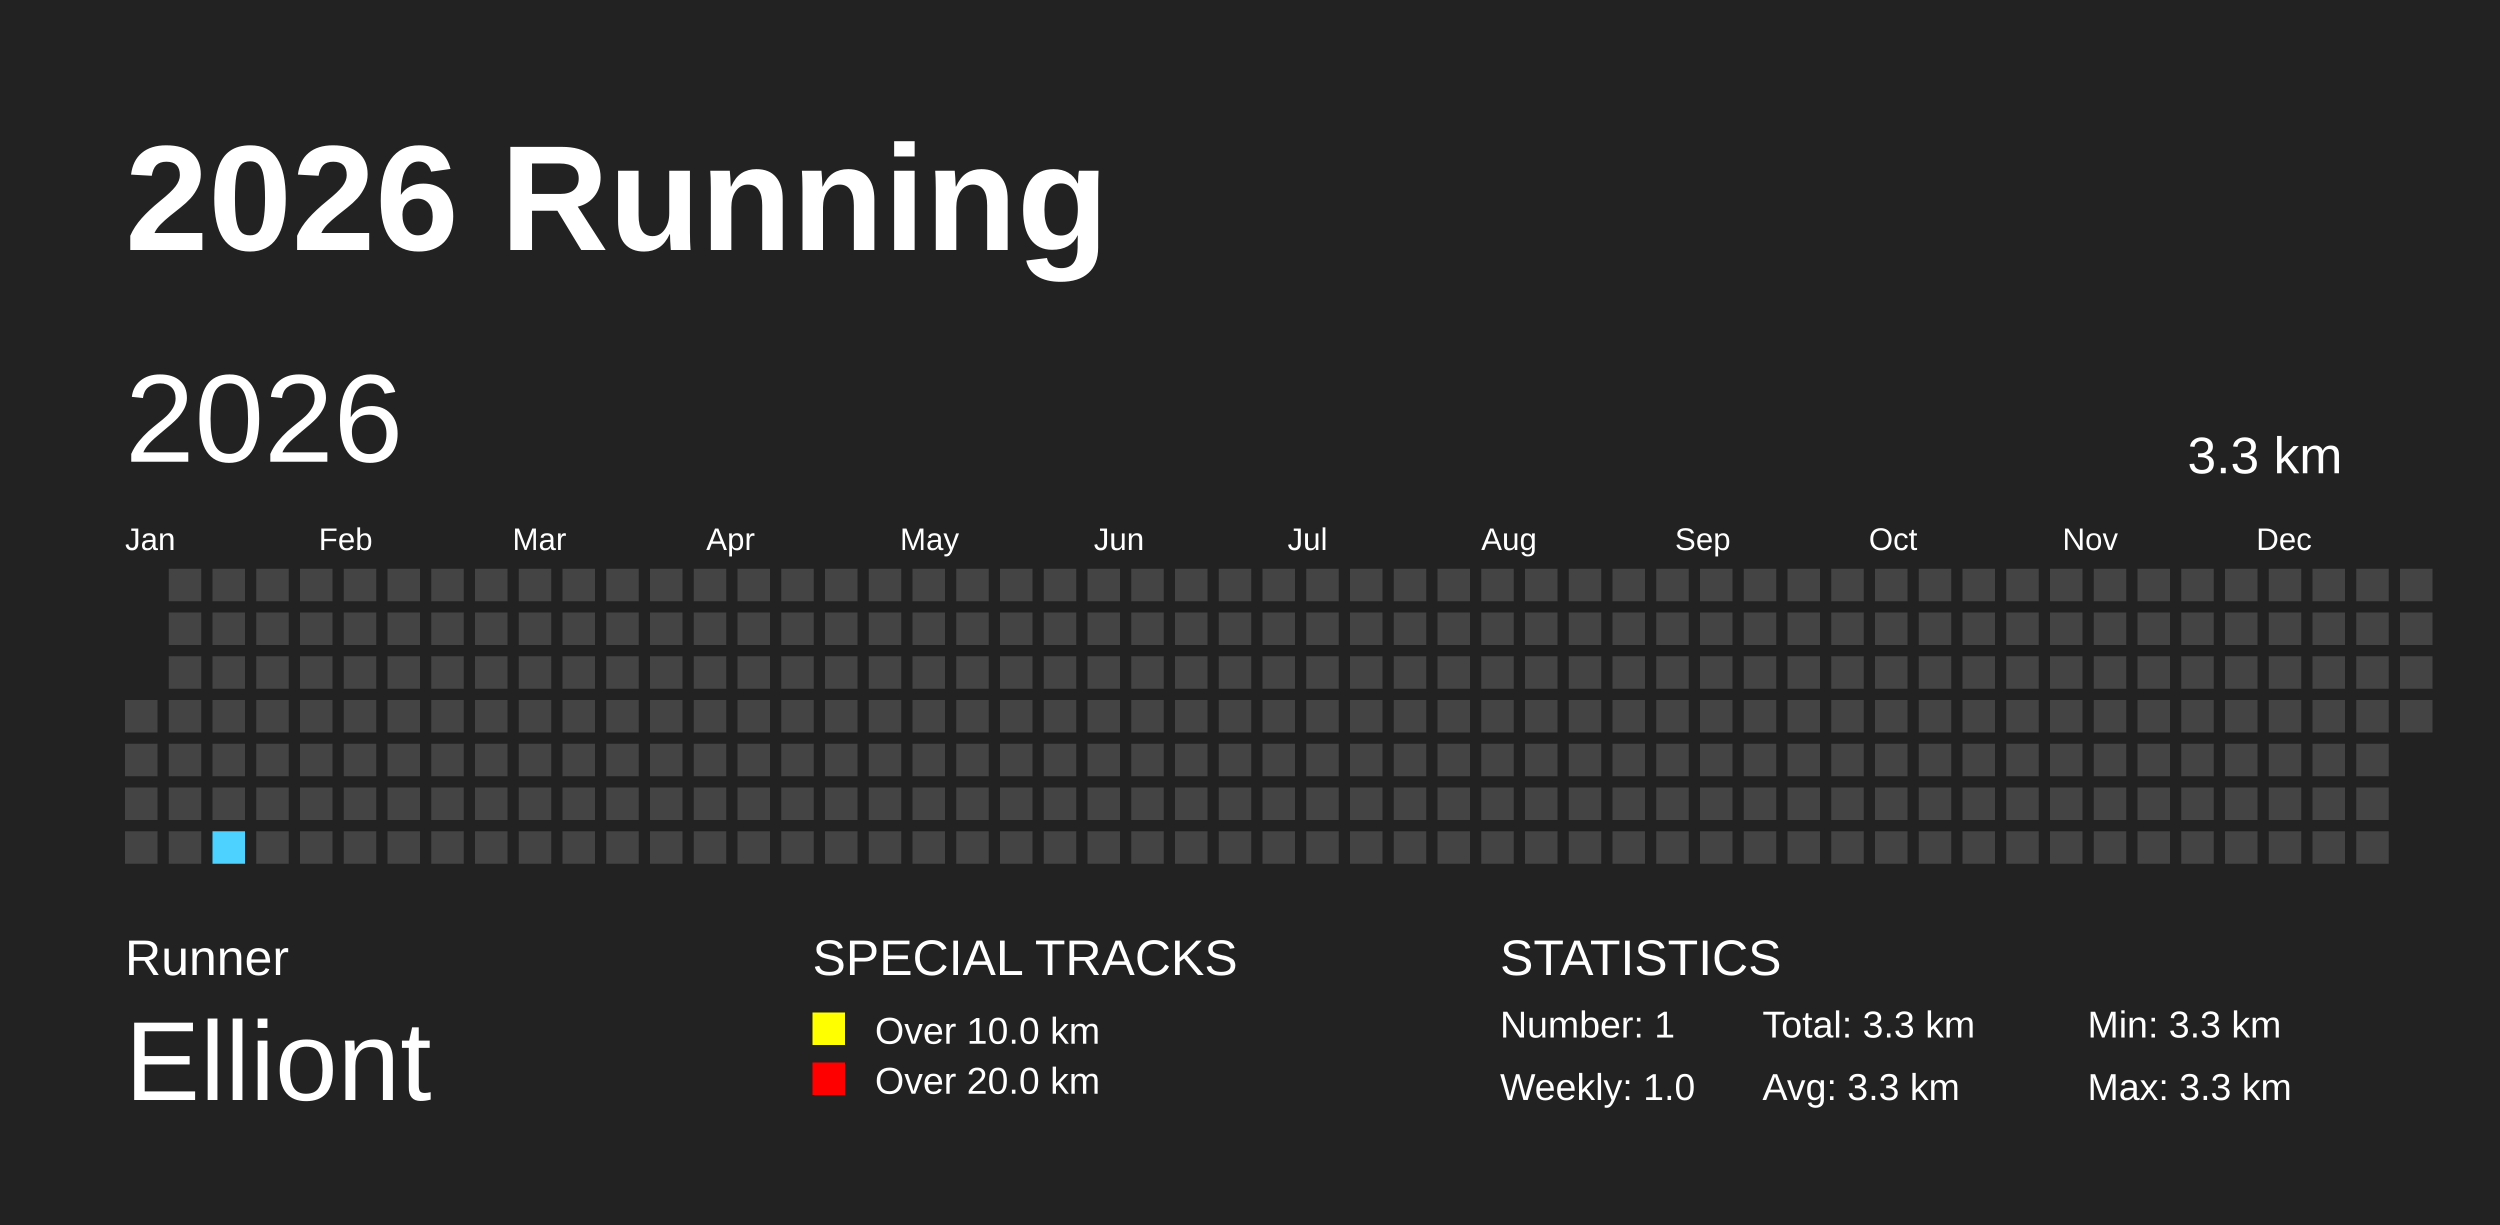
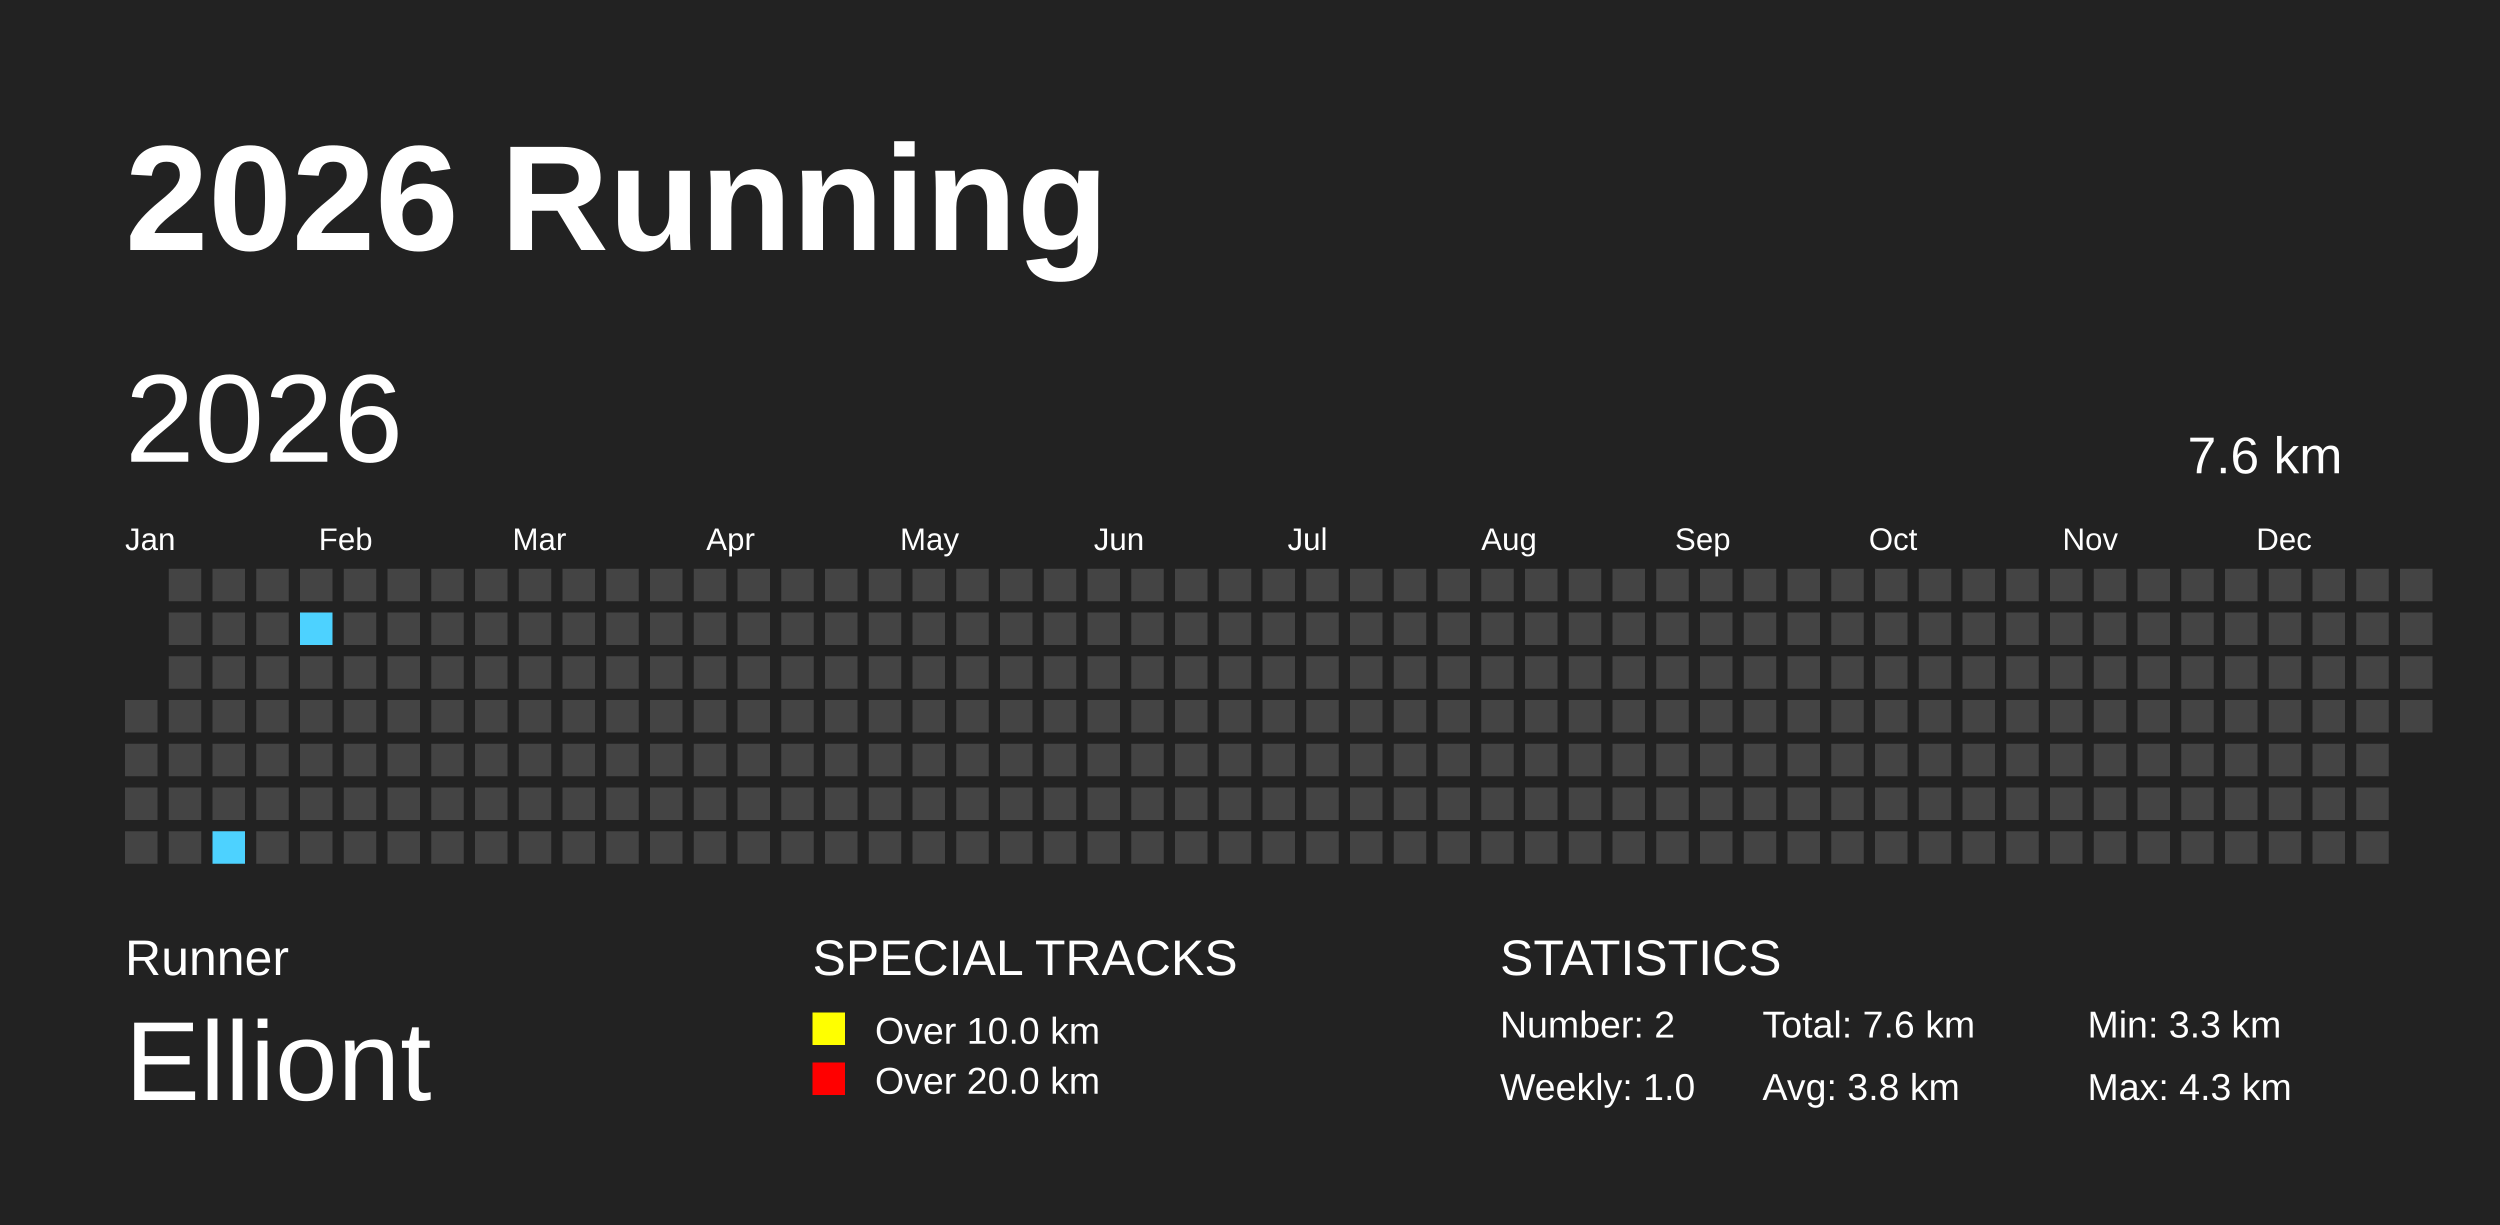
<svg xmlns="http://www.w3.org/2000/svg" baseProfile="full" height="98mm" version="1.1" viewBox="0,0,200,98" width="200mm">
  <defs />
  <rect fill="#222222" height="98" width="200" x="0" y="0" />
  <text fill="#FFFFFF" style="font-size:12px; font-family:Arial; font-weight:bold;" x="10" y="20">2026 Running</text>
  <text fill="#FFFFFF" style="font-size:4px; font-family:Arial" x="10" y="78">Runner</text>
  <text fill="#FFFFFF" style="font-size:9px; font-family:Arial" x="10" y="88">Elliont</text>
  <text fill="#FFFFFF" style="font-size:4px; font-family:Arial" x="65" y="78">SPECIAL TRACKS</text>
  <rect fill="yellow" height="2.6" width="2.6" x="65" y="81" />
  <text fill="#FFFFFF" style="font-size:3px; font-family:Arial" x="70" y="83.5">Over 10.0 km</text>
  <rect fill="red" height="2.6" width="2.6" x="65" y="85" />
  <text fill="#FFFFFF" style="font-size:3px; font-family:Arial" x="70" y="87.5">Over 20.0 km</text>
  <text fill="#FFFFFF" style="font-size:4px; font-family:Arial" x="120" y="78">STATISTICS</text>
-   <text fill="#FFFFFF" style="font-size:3px; font-family:Arial" x="120" y="83">Number: 1</text>
+   <text fill="#FFFFFF" style="font-size:3px; font-family:Arial" x="120" y="83">Number: 2</text>
  <text fill="#FFFFFF" style="font-size:3px; font-family:Arial" x="120" y="88">Weekly: 1.0</text>
-   <text fill="#FFFFFF" style="font-size:3px; font-family:Arial" x="141" y="83">Total: 3.3 km</text>
-   <text fill="#FFFFFF" style="font-size:3px; font-family:Arial" x="141" y="88">Avg: 3.3 km</text>
+   <text fill="#FFFFFF" style="font-size:3px; font-family:Arial" x="141" y="83">Total: 7.6 km</text>
+   <text fill="#FFFFFF" style="font-size:3px; font-family:Arial" x="141" y="88">Avg: 3.8 km</text>
  <text fill="#FFFFFF" style="font-size:3px; font-family:Arial" x="167" y="83">Min: 3.3 km</text>
-   <text fill="#FFFFFF" style="font-size:3px; font-family:Arial" x="167" y="88">Max: 3.3 km</text>
+   <text fill="#FFFFFF" style="font-size:3px; font-family:Arial" x="167" y="88">Max: 4.3 km</text>
  <text dominant-baseline="hanging" fill="#FFFFFF" style="font-size:10.0px; font-family:Arial;" x="10" y="30">2026</text>
-   <text dominant-baseline="hanging" fill="#FFFFFF" style="font-size:4.125px; font-family:Arial;" x="175" y="35">3.3 km</text>
+   <text dominant-baseline="hanging" fill="#FFFFFF" style="font-size:4.125px; font-family:Arial;" x="175" y="35">7.6 km</text>
  <text fill="#FFFFFF" style="font-size:2.5px; font-family:Arial" x="10.0" y="44">Jan</text>
  <text fill="#FFFFFF" style="font-size:2.5px; font-family:Arial" x="25.5" y="44">Feb</text>
  <text fill="#FFFFFF" style="font-size:2.5px; font-family:Arial" x="41.0" y="44">Mar</text>
  <text fill="#FFFFFF" style="font-size:2.5px; font-family:Arial" x="56.5" y="44">Apr</text>
  <text fill="#FFFFFF" style="font-size:2.5px; font-family:Arial" x="72.0" y="44">May</text>
  <text fill="#FFFFFF" style="font-size:2.5px; font-family:Arial" x="87.5" y="44">Jun</text>
  <text fill="#FFFFFF" style="font-size:2.5px; font-family:Arial" x="103.0" y="44">Jul</text>
  <text fill="#FFFFFF" style="font-size:2.5px; font-family:Arial" x="118.5" y="44">Aug</text>
  <text fill="#FFFFFF" style="font-size:2.5px; font-family:Arial" x="134.0" y="44">Sep</text>
  <text fill="#FFFFFF" style="font-size:2.5px; font-family:Arial" x="149.5" y="44">Oct</text>
  <text fill="#FFFFFF" style="font-size:2.5px; font-family:Arial" x="165.0" y="44">Nov</text>
  <text fill="#FFFFFF" style="font-size:2.5px; font-family:Arial" x="180.5" y="44">Dec</text>
  <rect fill="#444444" height="2.6" width="2.6" x="10.0" y="56.0" />
  <rect fill="#444444" height="2.6" width="2.6" x="10.0" y="59.5" />
  <rect fill="#444444" height="2.6" width="2.6" x="10.0" y="63.0" />
  <rect fill="#444444" height="2.6" width="2.6" x="10.0" y="66.5" />
  <rect fill="#444444" height="2.6" width="2.6" x="13.5" y="45.5" />
  <rect fill="#444444" height="2.6" width="2.6" x="13.5" y="49.0" />
  <rect fill="#444444" height="2.6" width="2.6" x="13.5" y="52.5" />
  <rect fill="#444444" height="2.6" width="2.6" x="13.5" y="56.0" />
  <rect fill="#444444" height="2.6" width="2.6" x="13.5" y="59.5" />
  <rect fill="#444444" height="2.6" width="2.6" x="13.5" y="63.0" />
  <rect fill="#444444" height="2.6" width="2.6" x="13.5" y="66.5" />
  <rect fill="#444444" height="2.6" width="2.6" x="17.0" y="45.5" />
  <rect fill="#444444" height="2.6" width="2.6" x="17.0" y="49.0" />
  <rect fill="#444444" height="2.6" width="2.6" x="17.0" y="52.5" />
  <rect fill="#444444" height="2.6" width="2.6" x="17.0" y="56.0" />
  <rect fill="#444444" height="2.6" width="2.6" x="17.0" y="59.5" />
  <rect fill="#444444" height="2.6" width="2.6" x="17.0" y="63.0" />
  <rect fill="#4DD2FF" height="2.6" width="2.6" x="17.0" y="66.5" />
  <rect fill="#444444" height="2.6" width="2.6" x="20.5" y="45.5" />
  <rect fill="#444444" height="2.6" width="2.6" x="20.5" y="49.0" />
  <rect fill="#444444" height="2.6" width="2.6" x="20.5" y="52.5" />
  <rect fill="#444444" height="2.6" width="2.6" x="20.5" y="56.0" />
  <rect fill="#444444" height="2.6" width="2.6" x="20.5" y="59.5" />
  <rect fill="#444444" height="2.6" width="2.6" x="20.5" y="63.0" />
  <rect fill="#444444" height="2.6" width="2.6" x="20.5" y="66.5" />
  <rect fill="#444444" height="2.6" width="2.6" x="24.0" y="45.5" />
-   <rect fill="#444444" height="2.6" width="2.6" x="24.0" y="49.0" />
+   <rect fill="#4DD2FF" height="2.6" width="2.6" x="24.0" y="49.0" />
  <rect fill="#444444" height="2.6" width="2.6" x="24.0" y="52.5" />
  <rect fill="#444444" height="2.6" width="2.6" x="24.0" y="56.0" />
  <rect fill="#444444" height="2.6" width="2.6" x="24.0" y="59.5" />
  <rect fill="#444444" height="2.6" width="2.6" x="24.0" y="63.0" />
  <rect fill="#444444" height="2.6" width="2.6" x="24.0" y="66.5" />
  <rect fill="#444444" height="2.6" width="2.6" x="27.5" y="45.5" />
  <rect fill="#444444" height="2.6" width="2.6" x="27.5" y="49.0" />
  <rect fill="#444444" height="2.6" width="2.6" x="27.5" y="52.5" />
  <rect fill="#444444" height="2.6" width="2.6" x="27.5" y="56.0" />
  <rect fill="#444444" height="2.6" width="2.6" x="27.5" y="59.5" />
  <rect fill="#444444" height="2.6" width="2.6" x="27.5" y="63.0" />
  <rect fill="#444444" height="2.6" width="2.6" x="27.5" y="66.5" />
  <rect fill="#444444" height="2.6" width="2.6" x="31.0" y="45.5" />
  <rect fill="#444444" height="2.6" width="2.6" x="31.0" y="49.0" />
  <rect fill="#444444" height="2.6" width="2.6" x="31.0" y="52.5" />
  <rect fill="#444444" height="2.6" width="2.6" x="31.0" y="56.0" />
  <rect fill="#444444" height="2.6" width="2.6" x="31.0" y="59.5" />
  <rect fill="#444444" height="2.6" width="2.6" x="31.0" y="63.0" />
  <rect fill="#444444" height="2.6" width="2.6" x="31.0" y="66.5" />
  <rect fill="#444444" height="2.6" width="2.6" x="34.5" y="45.5" />
  <rect fill="#444444" height="2.6" width="2.6" x="34.5" y="49.0" />
  <rect fill="#444444" height="2.6" width="2.6" x="34.5" y="52.5" />
  <rect fill="#444444" height="2.6" width="2.6" x="34.5" y="56.0" />
  <rect fill="#444444" height="2.6" width="2.6" x="34.5" y="59.5" />
  <rect fill="#444444" height="2.6" width="2.6" x="34.5" y="63.0" />
  <rect fill="#444444" height="2.6" width="2.6" x="34.5" y="66.5" />
  <rect fill="#444444" height="2.6" width="2.6" x="38.0" y="45.5" />
  <rect fill="#444444" height="2.6" width="2.6" x="38.0" y="49.0" />
  <rect fill="#444444" height="2.6" width="2.6" x="38.0" y="52.5" />
  <rect fill="#444444" height="2.6" width="2.6" x="38.0" y="56.0" />
  <rect fill="#444444" height="2.6" width="2.6" x="38.0" y="59.5" />
  <rect fill="#444444" height="2.6" width="2.6" x="38.0" y="63.0" />
  <rect fill="#444444" height="2.6" width="2.6" x="38.0" y="66.5" />
  <rect fill="#444444" height="2.6" width="2.6" x="41.5" y="45.5" />
  <rect fill="#444444" height="2.6" width="2.6" x="41.5" y="49.0" />
  <rect fill="#444444" height="2.6" width="2.6" x="41.5" y="52.5" />
  <rect fill="#444444" height="2.6" width="2.6" x="41.5" y="56.0" />
  <rect fill="#444444" height="2.6" width="2.6" x="41.5" y="59.5" />
  <rect fill="#444444" height="2.6" width="2.6" x="41.5" y="63.0" />
  <rect fill="#444444" height="2.6" width="2.6" x="41.5" y="66.5" />
  <rect fill="#444444" height="2.6" width="2.6" x="45.0" y="45.5" />
  <rect fill="#444444" height="2.6" width="2.6" x="45.0" y="49.0" />
  <rect fill="#444444" height="2.6" width="2.6" x="45.0" y="52.5" />
  <rect fill="#444444" height="2.6" width="2.6" x="45.0" y="56.0" />
  <rect fill="#444444" height="2.6" width="2.6" x="45.0" y="59.5" />
  <rect fill="#444444" height="2.6" width="2.6" x="45.0" y="63.0" />
  <rect fill="#444444" height="2.6" width="2.6" x="45.0" y="66.5" />
  <rect fill="#444444" height="2.6" width="2.6" x="48.5" y="45.5" />
  <rect fill="#444444" height="2.6" width="2.6" x="48.5" y="49.0" />
  <rect fill="#444444" height="2.6" width="2.6" x="48.5" y="52.5" />
  <rect fill="#444444" height="2.6" width="2.6" x="48.5" y="56.0" />
  <rect fill="#444444" height="2.6" width="2.6" x="48.5" y="59.5" />
  <rect fill="#444444" height="2.6" width="2.6" x="48.5" y="63.0" />
  <rect fill="#444444" height="2.6" width="2.6" x="48.5" y="66.5" />
  <rect fill="#444444" height="2.6" width="2.6" x="52.0" y="45.5" />
  <rect fill="#444444" height="2.6" width="2.6" x="52.0" y="49.0" />
  <rect fill="#444444" height="2.6" width="2.6" x="52.0" y="52.5" />
  <rect fill="#444444" height="2.6" width="2.6" x="52.0" y="56.0" />
  <rect fill="#444444" height="2.6" width="2.6" x="52.0" y="59.5" />
  <rect fill="#444444" height="2.6" width="2.6" x="52.0" y="63.0" />
  <rect fill="#444444" height="2.6" width="2.6" x="52.0" y="66.5" />
  <rect fill="#444444" height="2.6" width="2.6" x="55.5" y="45.5" />
  <rect fill="#444444" height="2.6" width="2.6" x="55.5" y="49.0" />
  <rect fill="#444444" height="2.6" width="2.6" x="55.5" y="52.5" />
  <rect fill="#444444" height="2.6" width="2.6" x="55.5" y="56.0" />
  <rect fill="#444444" height="2.6" width="2.6" x="55.5" y="59.5" />
  <rect fill="#444444" height="2.6" width="2.6" x="55.5" y="63.0" />
  <rect fill="#444444" height="2.6" width="2.6" x="55.5" y="66.5" />
  <rect fill="#444444" height="2.6" width="2.6" x="59.0" y="45.5" />
  <rect fill="#444444" height="2.6" width="2.6" x="59.0" y="49.0" />
  <rect fill="#444444" height="2.6" width="2.6" x="59.0" y="52.5" />
  <rect fill="#444444" height="2.6" width="2.6" x="59.0" y="56.0" />
  <rect fill="#444444" height="2.6" width="2.6" x="59.0" y="59.5" />
  <rect fill="#444444" height="2.6" width="2.6" x="59.0" y="63.0" />
  <rect fill="#444444" height="2.6" width="2.6" x="59.0" y="66.5" />
  <rect fill="#444444" height="2.6" width="2.6" x="62.5" y="45.5" />
  <rect fill="#444444" height="2.6" width="2.6" x="62.5" y="49.0" />
  <rect fill="#444444" height="2.6" width="2.6" x="62.5" y="52.5" />
  <rect fill="#444444" height="2.6" width="2.6" x="62.5" y="56.0" />
  <rect fill="#444444" height="2.6" width="2.6" x="62.5" y="59.5" />
  <rect fill="#444444" height="2.6" width="2.6" x="62.5" y="63.0" />
  <rect fill="#444444" height="2.6" width="2.6" x="62.5" y="66.5" />
  <rect fill="#444444" height="2.6" width="2.6" x="66.0" y="45.5" />
  <rect fill="#444444" height="2.6" width="2.6" x="66.0" y="49.0" />
  <rect fill="#444444" height="2.6" width="2.6" x="66.0" y="52.5" />
  <rect fill="#444444" height="2.6" width="2.6" x="66.0" y="56.0" />
  <rect fill="#444444" height="2.6" width="2.6" x="66.0" y="59.5" />
  <rect fill="#444444" height="2.6" width="2.6" x="66.0" y="63.0" />
  <rect fill="#444444" height="2.6" width="2.6" x="66.0" y="66.5" />
  <rect fill="#444444" height="2.6" width="2.6" x="69.5" y="45.5" />
  <rect fill="#444444" height="2.6" width="2.6" x="69.5" y="49.0" />
  <rect fill="#444444" height="2.6" width="2.6" x="69.5" y="52.5" />
  <rect fill="#444444" height="2.6" width="2.6" x="69.5" y="56.0" />
  <rect fill="#444444" height="2.6" width="2.6" x="69.5" y="59.5" />
  <rect fill="#444444" height="2.6" width="2.6" x="69.5" y="63.0" />
  <rect fill="#444444" height="2.6" width="2.6" x="69.5" y="66.5" />
  <rect fill="#444444" height="2.6" width="2.6" x="73.0" y="45.5" />
  <rect fill="#444444" height="2.6" width="2.6" x="73.0" y="49.0" />
  <rect fill="#444444" height="2.6" width="2.6" x="73.0" y="52.5" />
  <rect fill="#444444" height="2.6" width="2.6" x="73.0" y="56.0" />
  <rect fill="#444444" height="2.6" width="2.6" x="73.0" y="59.5" />
  <rect fill="#444444" height="2.6" width="2.6" x="73.0" y="63.0" />
  <rect fill="#444444" height="2.6" width="2.6" x="73.0" y="66.5" />
  <rect fill="#444444" height="2.6" width="2.6" x="76.5" y="45.5" />
  <rect fill="#444444" height="2.6" width="2.6" x="76.5" y="49.0" />
  <rect fill="#444444" height="2.6" width="2.6" x="76.5" y="52.5" />
  <rect fill="#444444" height="2.6" width="2.6" x="76.5" y="56.0" />
  <rect fill="#444444" height="2.6" width="2.6" x="76.5" y="59.5" />
  <rect fill="#444444" height="2.6" width="2.6" x="76.5" y="63.0" />
  <rect fill="#444444" height="2.6" width="2.6" x="76.5" y="66.5" />
  <rect fill="#444444" height="2.6" width="2.6" x="80.0" y="45.5" />
  <rect fill="#444444" height="2.6" width="2.6" x="80.0" y="49.0" />
  <rect fill="#444444" height="2.6" width="2.6" x="80.0" y="52.5" />
  <rect fill="#444444" height="2.6" width="2.6" x="80.0" y="56.0" />
  <rect fill="#444444" height="2.6" width="2.6" x="80.0" y="59.5" />
  <rect fill="#444444" height="2.6" width="2.6" x="80.0" y="63.0" />
  <rect fill="#444444" height="2.6" width="2.6" x="80.0" y="66.5" />
  <rect fill="#444444" height="2.6" width="2.6" x="83.5" y="45.5" />
  <rect fill="#444444" height="2.6" width="2.6" x="83.5" y="49.0" />
  <rect fill="#444444" height="2.6" width="2.6" x="83.5" y="52.5" />
  <rect fill="#444444" height="2.6" width="2.6" x="83.5" y="56.0" />
  <rect fill="#444444" height="2.6" width="2.6" x="83.5" y="59.5" />
  <rect fill="#444444" height="2.6" width="2.6" x="83.5" y="63.0" />
  <rect fill="#444444" height="2.6" width="2.6" x="83.5" y="66.5" />
  <rect fill="#444444" height="2.6" width="2.6" x="87.0" y="45.5" />
  <rect fill="#444444" height="2.6" width="2.6" x="87.0" y="49.0" />
  <rect fill="#444444" height="2.6" width="2.6" x="87.0" y="52.5" />
  <rect fill="#444444" height="2.6" width="2.6" x="87.0" y="56.0" />
  <rect fill="#444444" height="2.6" width="2.6" x="87.0" y="59.5" />
  <rect fill="#444444" height="2.6" width="2.6" x="87.0" y="63.0" />
  <rect fill="#444444" height="2.6" width="2.6" x="87.0" y="66.5" />
  <rect fill="#444444" height="2.6" width="2.6" x="90.5" y="45.5" />
  <rect fill="#444444" height="2.6" width="2.6" x="90.5" y="49.0" />
  <rect fill="#444444" height="2.6" width="2.6" x="90.5" y="52.5" />
  <rect fill="#444444" height="2.6" width="2.6" x="90.5" y="56.0" />
  <rect fill="#444444" height="2.6" width="2.6" x="90.5" y="59.5" />
  <rect fill="#444444" height="2.6" width="2.6" x="90.5" y="63.0" />
  <rect fill="#444444" height="2.6" width="2.6" x="90.5" y="66.5" />
  <rect fill="#444444" height="2.6" width="2.6" x="94.0" y="45.5" />
  <rect fill="#444444" height="2.6" width="2.6" x="94.0" y="49.0" />
  <rect fill="#444444" height="2.6" width="2.6" x="94.0" y="52.5" />
  <rect fill="#444444" height="2.6" width="2.6" x="94.0" y="56.0" />
  <rect fill="#444444" height="2.6" width="2.6" x="94.0" y="59.5" />
  <rect fill="#444444" height="2.6" width="2.6" x="94.0" y="63.0" />
  <rect fill="#444444" height="2.6" width="2.6" x="94.0" y="66.5" />
  <rect fill="#444444" height="2.6" width="2.6" x="97.5" y="45.5" />
  <rect fill="#444444" height="2.6" width="2.6" x="97.5" y="49.0" />
  <rect fill="#444444" height="2.6" width="2.6" x="97.5" y="52.5" />
  <rect fill="#444444" height="2.6" width="2.6" x="97.5" y="56.0" />
  <rect fill="#444444" height="2.6" width="2.6" x="97.5" y="59.5" />
  <rect fill="#444444" height="2.6" width="2.6" x="97.5" y="63.0" />
  <rect fill="#444444" height="2.6" width="2.6" x="97.5" y="66.5" />
  <rect fill="#444444" height="2.6" width="2.6" x="101.0" y="45.5" />
  <rect fill="#444444" height="2.6" width="2.6" x="101.0" y="49.0" />
  <rect fill="#444444" height="2.6" width="2.6" x="101.0" y="52.5" />
  <rect fill="#444444" height="2.6" width="2.6" x="101.0" y="56.0" />
  <rect fill="#444444" height="2.6" width="2.6" x="101.0" y="59.5" />
  <rect fill="#444444" height="2.6" width="2.6" x="101.0" y="63.0" />
  <rect fill="#444444" height="2.6" width="2.6" x="101.0" y="66.5" />
  <rect fill="#444444" height="2.6" width="2.6" x="104.5" y="45.5" />
  <rect fill="#444444" height="2.6" width="2.6" x="104.5" y="49.0" />
  <rect fill="#444444" height="2.6" width="2.6" x="104.5" y="52.5" />
  <rect fill="#444444" height="2.6" width="2.6" x="104.5" y="56.0" />
  <rect fill="#444444" height="2.6" width="2.6" x="104.5" y="59.5" />
  <rect fill="#444444" height="2.6" width="2.6" x="104.5" y="63.0" />
  <rect fill="#444444" height="2.6" width="2.6" x="104.5" y="66.5" />
  <rect fill="#444444" height="2.6" width="2.6" x="108.0" y="45.5" />
  <rect fill="#444444" height="2.6" width="2.6" x="108.0" y="49.0" />
  <rect fill="#444444" height="2.6" width="2.6" x="108.0" y="52.5" />
  <rect fill="#444444" height="2.6" width="2.6" x="108.0" y="56.0" />
  <rect fill="#444444" height="2.6" width="2.6" x="108.0" y="59.5" />
  <rect fill="#444444" height="2.6" width="2.6" x="108.0" y="63.0" />
  <rect fill="#444444" height="2.6" width="2.6" x="108.0" y="66.5" />
  <rect fill="#444444" height="2.6" width="2.6" x="111.5" y="45.5" />
  <rect fill="#444444" height="2.6" width="2.6" x="111.5" y="49.0" />
  <rect fill="#444444" height="2.6" width="2.6" x="111.5" y="52.5" />
  <rect fill="#444444" height="2.6" width="2.6" x="111.5" y="56.0" />
  <rect fill="#444444" height="2.6" width="2.6" x="111.5" y="59.5" />
  <rect fill="#444444" height="2.6" width="2.6" x="111.5" y="63.0" />
  <rect fill="#444444" height="2.6" width="2.6" x="111.5" y="66.5" />
  <rect fill="#444444" height="2.6" width="2.6" x="115.0" y="45.5" />
  <rect fill="#444444" height="2.6" width="2.6" x="115.0" y="49.0" />
  <rect fill="#444444" height="2.6" width="2.6" x="115.0" y="52.5" />
  <rect fill="#444444" height="2.6" width="2.6" x="115.0" y="56.0" />
  <rect fill="#444444" height="2.6" width="2.6" x="115.0" y="59.5" />
  <rect fill="#444444" height="2.6" width="2.6" x="115.0" y="63.0" />
  <rect fill="#444444" height="2.6" width="2.6" x="115.0" y="66.5" />
  <rect fill="#444444" height="2.6" width="2.6" x="118.5" y="45.5" />
  <rect fill="#444444" height="2.6" width="2.6" x="118.5" y="49.0" />
  <rect fill="#444444" height="2.6" width="2.6" x="118.5" y="52.5" />
  <rect fill="#444444" height="2.6" width="2.6" x="118.5" y="56.0" />
  <rect fill="#444444" height="2.6" width="2.6" x="118.5" y="59.5" />
  <rect fill="#444444" height="2.6" width="2.6" x="118.5" y="63.0" />
  <rect fill="#444444" height="2.6" width="2.6" x="118.5" y="66.5" />
  <rect fill="#444444" height="2.6" width="2.6" x="122.0" y="45.5" />
  <rect fill="#444444" height="2.6" width="2.6" x="122.0" y="49.0" />
  <rect fill="#444444" height="2.6" width="2.6" x="122.0" y="52.5" />
  <rect fill="#444444" height="2.6" width="2.6" x="122.0" y="56.0" />
  <rect fill="#444444" height="2.6" width="2.6" x="122.0" y="59.5" />
  <rect fill="#444444" height="2.6" width="2.6" x="122.0" y="63.0" />
  <rect fill="#444444" height="2.6" width="2.6" x="122.0" y="66.5" />
  <rect fill="#444444" height="2.6" width="2.6" x="125.5" y="45.5" />
  <rect fill="#444444" height="2.6" width="2.6" x="125.5" y="49.0" />
  <rect fill="#444444" height="2.6" width="2.6" x="125.5" y="52.5" />
  <rect fill="#444444" height="2.6" width="2.6" x="125.5" y="56.0" />
  <rect fill="#444444" height="2.6" width="2.6" x="125.5" y="59.5" />
  <rect fill="#444444" height="2.6" width="2.6" x="125.5" y="63.0" />
  <rect fill="#444444" height="2.6" width="2.6" x="125.5" y="66.5" />
  <rect fill="#444444" height="2.6" width="2.6" x="129.0" y="45.5" />
  <rect fill="#444444" height="2.6" width="2.6" x="129.0" y="49.0" />
  <rect fill="#444444" height="2.6" width="2.6" x="129.0" y="52.5" />
  <rect fill="#444444" height="2.6" width="2.6" x="129.0" y="56.0" />
  <rect fill="#444444" height="2.6" width="2.6" x="129.0" y="59.5" />
  <rect fill="#444444" height="2.6" width="2.6" x="129.0" y="63.0" />
  <rect fill="#444444" height="2.6" width="2.6" x="129.0" y="66.5" />
  <rect fill="#444444" height="2.6" width="2.6" x="132.5" y="45.5" />
  <rect fill="#444444" height="2.6" width="2.6" x="132.5" y="49.0" />
  <rect fill="#444444" height="2.6" width="2.6" x="132.5" y="52.5" />
  <rect fill="#444444" height="2.6" width="2.6" x="132.5" y="56.0" />
  <rect fill="#444444" height="2.6" width="2.6" x="132.5" y="59.5" />
  <rect fill="#444444" height="2.6" width="2.6" x="132.5" y="63.0" />
  <rect fill="#444444" height="2.6" width="2.6" x="132.5" y="66.5" />
  <rect fill="#444444" height="2.6" width="2.6" x="136.0" y="45.5" />
  <rect fill="#444444" height="2.6" width="2.6" x="136.0" y="49.0" />
  <rect fill="#444444" height="2.6" width="2.6" x="136.0" y="52.5" />
  <rect fill="#444444" height="2.6" width="2.6" x="136.0" y="56.0" />
  <rect fill="#444444" height="2.6" width="2.6" x="136.0" y="59.5" />
  <rect fill="#444444" height="2.6" width="2.6" x="136.0" y="63.0" />
  <rect fill="#444444" height="2.6" width="2.6" x="136.0" y="66.5" />
  <rect fill="#444444" height="2.6" width="2.6" x="139.5" y="45.5" />
  <rect fill="#444444" height="2.6" width="2.6" x="139.5" y="49.0" />
  <rect fill="#444444" height="2.6" width="2.6" x="139.5" y="52.5" />
  <rect fill="#444444" height="2.6" width="2.6" x="139.5" y="56.0" />
  <rect fill="#444444" height="2.6" width="2.6" x="139.5" y="59.5" />
  <rect fill="#444444" height="2.6" width="2.6" x="139.5" y="63.0" />
  <rect fill="#444444" height="2.6" width="2.6" x="139.5" y="66.5" />
  <rect fill="#444444" height="2.6" width="2.6" x="143.0" y="45.5" />
  <rect fill="#444444" height="2.6" width="2.6" x="143.0" y="49.0" />
  <rect fill="#444444" height="2.6" width="2.6" x="143.0" y="52.5" />
  <rect fill="#444444" height="2.6" width="2.6" x="143.0" y="56.0" />
  <rect fill="#444444" height="2.6" width="2.6" x="143.0" y="59.5" />
  <rect fill="#444444" height="2.6" width="2.6" x="143.0" y="63.0" />
  <rect fill="#444444" height="2.6" width="2.6" x="143.0" y="66.5" />
  <rect fill="#444444" height="2.6" width="2.6" x="146.5" y="45.5" />
  <rect fill="#444444" height="2.6" width="2.6" x="146.5" y="49.0" />
  <rect fill="#444444" height="2.6" width="2.6" x="146.5" y="52.5" />
  <rect fill="#444444" height="2.6" width="2.6" x="146.5" y="56.0" />
  <rect fill="#444444" height="2.6" width="2.6" x="146.5" y="59.5" />
  <rect fill="#444444" height="2.6" width="2.6" x="146.5" y="63.0" />
  <rect fill="#444444" height="2.6" width="2.6" x="146.5" y="66.5" />
  <rect fill="#444444" height="2.6" width="2.6" x="150.0" y="45.5" />
  <rect fill="#444444" height="2.6" width="2.6" x="150.0" y="49.0" />
  <rect fill="#444444" height="2.6" width="2.6" x="150.0" y="52.5" />
  <rect fill="#444444" height="2.6" width="2.6" x="150.0" y="56.0" />
  <rect fill="#444444" height="2.6" width="2.6" x="150.0" y="59.5" />
  <rect fill="#444444" height="2.6" width="2.6" x="150.0" y="63.0" />
  <rect fill="#444444" height="2.6" width="2.6" x="150.0" y="66.5" />
  <rect fill="#444444" height="2.6" width="2.6" x="153.5" y="45.5" />
  <rect fill="#444444" height="2.6" width="2.6" x="153.5" y="49.0" />
  <rect fill="#444444" height="2.6" width="2.6" x="153.5" y="52.5" />
  <rect fill="#444444" height="2.6" width="2.6" x="153.5" y="56.0" />
  <rect fill="#444444" height="2.6" width="2.6" x="153.5" y="59.5" />
  <rect fill="#444444" height="2.6" width="2.6" x="153.5" y="63.0" />
  <rect fill="#444444" height="2.6" width="2.6" x="153.5" y="66.5" />
  <rect fill="#444444" height="2.6" width="2.6" x="157.0" y="45.5" />
  <rect fill="#444444" height="2.6" width="2.6" x="157.0" y="49.0" />
  <rect fill="#444444" height="2.6" width="2.6" x="157.0" y="52.5" />
  <rect fill="#444444" height="2.6" width="2.6" x="157.0" y="56.0" />
  <rect fill="#444444" height="2.6" width="2.6" x="157.0" y="59.5" />
  <rect fill="#444444" height="2.6" width="2.6" x="157.0" y="63.0" />
  <rect fill="#444444" height="2.6" width="2.6" x="157.0" y="66.5" />
  <rect fill="#444444" height="2.6" width="2.6" x="160.5" y="45.5" />
  <rect fill="#444444" height="2.6" width="2.6" x="160.5" y="49.0" />
  <rect fill="#444444" height="2.6" width="2.6" x="160.5" y="52.5" />
  <rect fill="#444444" height="2.6" width="2.6" x="160.5" y="56.0" />
  <rect fill="#444444" height="2.6" width="2.6" x="160.5" y="59.5" />
  <rect fill="#444444" height="2.6" width="2.6" x="160.5" y="63.0" />
  <rect fill="#444444" height="2.6" width="2.6" x="160.5" y="66.5" />
  <rect fill="#444444" height="2.6" width="2.6" x="164.0" y="45.5" />
  <rect fill="#444444" height="2.6" width="2.6" x="164.0" y="49.0" />
  <rect fill="#444444" height="2.6" width="2.6" x="164.0" y="52.5" />
  <rect fill="#444444" height="2.6" width="2.6" x="164.0" y="56.0" />
  <rect fill="#444444" height="2.6" width="2.6" x="164.0" y="59.5" />
  <rect fill="#444444" height="2.6" width="2.6" x="164.0" y="63.0" />
  <rect fill="#444444" height="2.6" width="2.6" x="164.0" y="66.5" />
  <rect fill="#444444" height="2.6" width="2.6" x="167.5" y="45.5" />
  <rect fill="#444444" height="2.6" width="2.6" x="167.5" y="49.0" />
  <rect fill="#444444" height="2.6" width="2.6" x="167.5" y="52.5" />
  <rect fill="#444444" height="2.6" width="2.6" x="167.5" y="56.0" />
  <rect fill="#444444" height="2.6" width="2.6" x="167.5" y="59.5" />
  <rect fill="#444444" height="2.6" width="2.6" x="167.5" y="63.0" />
  <rect fill="#444444" height="2.6" width="2.6" x="167.5" y="66.5" />
  <rect fill="#444444" height="2.6" width="2.6" x="171.0" y="45.5" />
  <rect fill="#444444" height="2.6" width="2.6" x="171.0" y="49.0" />
  <rect fill="#444444" height="2.6" width="2.6" x="171.0" y="52.5" />
  <rect fill="#444444" height="2.6" width="2.6" x="171.0" y="56.0" />
  <rect fill="#444444" height="2.6" width="2.6" x="171.0" y="59.5" />
  <rect fill="#444444" height="2.6" width="2.6" x="171.0" y="63.0" />
  <rect fill="#444444" height="2.6" width="2.6" x="171.0" y="66.5" />
  <rect fill="#444444" height="2.6" width="2.6" x="174.5" y="45.5" />
  <rect fill="#444444" height="2.6" width="2.6" x="174.5" y="49.0" />
  <rect fill="#444444" height="2.6" width="2.6" x="174.5" y="52.5" />
  <rect fill="#444444" height="2.6" width="2.6" x="174.5" y="56.0" />
  <rect fill="#444444" height="2.6" width="2.6" x="174.5" y="59.5" />
  <rect fill="#444444" height="2.6" width="2.6" x="174.5" y="63.0" />
  <rect fill="#444444" height="2.6" width="2.6" x="174.5" y="66.5" />
  <rect fill="#444444" height="2.6" width="2.6" x="178.0" y="45.5" />
  <rect fill="#444444" height="2.6" width="2.6" x="178.0" y="49.0" />
  <rect fill="#444444" height="2.6" width="2.6" x="178.0" y="52.5" />
  <rect fill="#444444" height="2.6" width="2.6" x="178.0" y="56.0" />
  <rect fill="#444444" height="2.6" width="2.6" x="178.0" y="59.5" />
  <rect fill="#444444" height="2.6" width="2.6" x="178.0" y="63.0" />
  <rect fill="#444444" height="2.6" width="2.6" x="178.0" y="66.5" />
  <rect fill="#444444" height="2.6" width="2.6" x="181.5" y="45.5" />
  <rect fill="#444444" height="2.6" width="2.6" x="181.5" y="49.0" />
  <rect fill="#444444" height="2.6" width="2.6" x="181.5" y="52.5" />
  <rect fill="#444444" height="2.6" width="2.6" x="181.5" y="56.0" />
  <rect fill="#444444" height="2.6" width="2.6" x="181.5" y="59.5" />
  <rect fill="#444444" height="2.6" width="2.6" x="181.5" y="63.0" />
  <rect fill="#444444" height="2.6" width="2.6" x="181.5" y="66.5" />
  <rect fill="#444444" height="2.6" width="2.6" x="185.0" y="45.5" />
  <rect fill="#444444" height="2.6" width="2.6" x="185.0" y="49.0" />
  <rect fill="#444444" height="2.6" width="2.6" x="185.0" y="52.5" />
  <rect fill="#444444" height="2.6" width="2.6" x="185.0" y="56.0" />
  <rect fill="#444444" height="2.6" width="2.6" x="185.0" y="59.5" />
  <rect fill="#444444" height="2.6" width="2.6" x="185.0" y="63.0" />
  <rect fill="#444444" height="2.6" width="2.6" x="185.0" y="66.5" />
  <rect fill="#444444" height="2.6" width="2.6" x="188.5" y="45.5" />
  <rect fill="#444444" height="2.6" width="2.6" x="188.5" y="49.0" />
  <rect fill="#444444" height="2.6" width="2.6" x="188.5" y="52.5" />
  <rect fill="#444444" height="2.6" width="2.6" x="188.5" y="56.0" />
  <rect fill="#444444" height="2.6" width="2.6" x="188.5" y="59.5" />
  <rect fill="#444444" height="2.6" width="2.6" x="188.5" y="63.0" />
  <rect fill="#444444" height="2.6" width="2.6" x="188.5" y="66.5" />
  <rect fill="#444444" height="2.6" width="2.6" x="192.0" y="45.5" />
  <rect fill="#444444" height="2.6" width="2.6" x="192.0" y="49.0" />
  <rect fill="#444444" height="2.6" width="2.6" x="192.0" y="52.5" />
  <rect fill="#444444" height="2.6" width="2.6" x="192.0" y="56.0" />
</svg>
